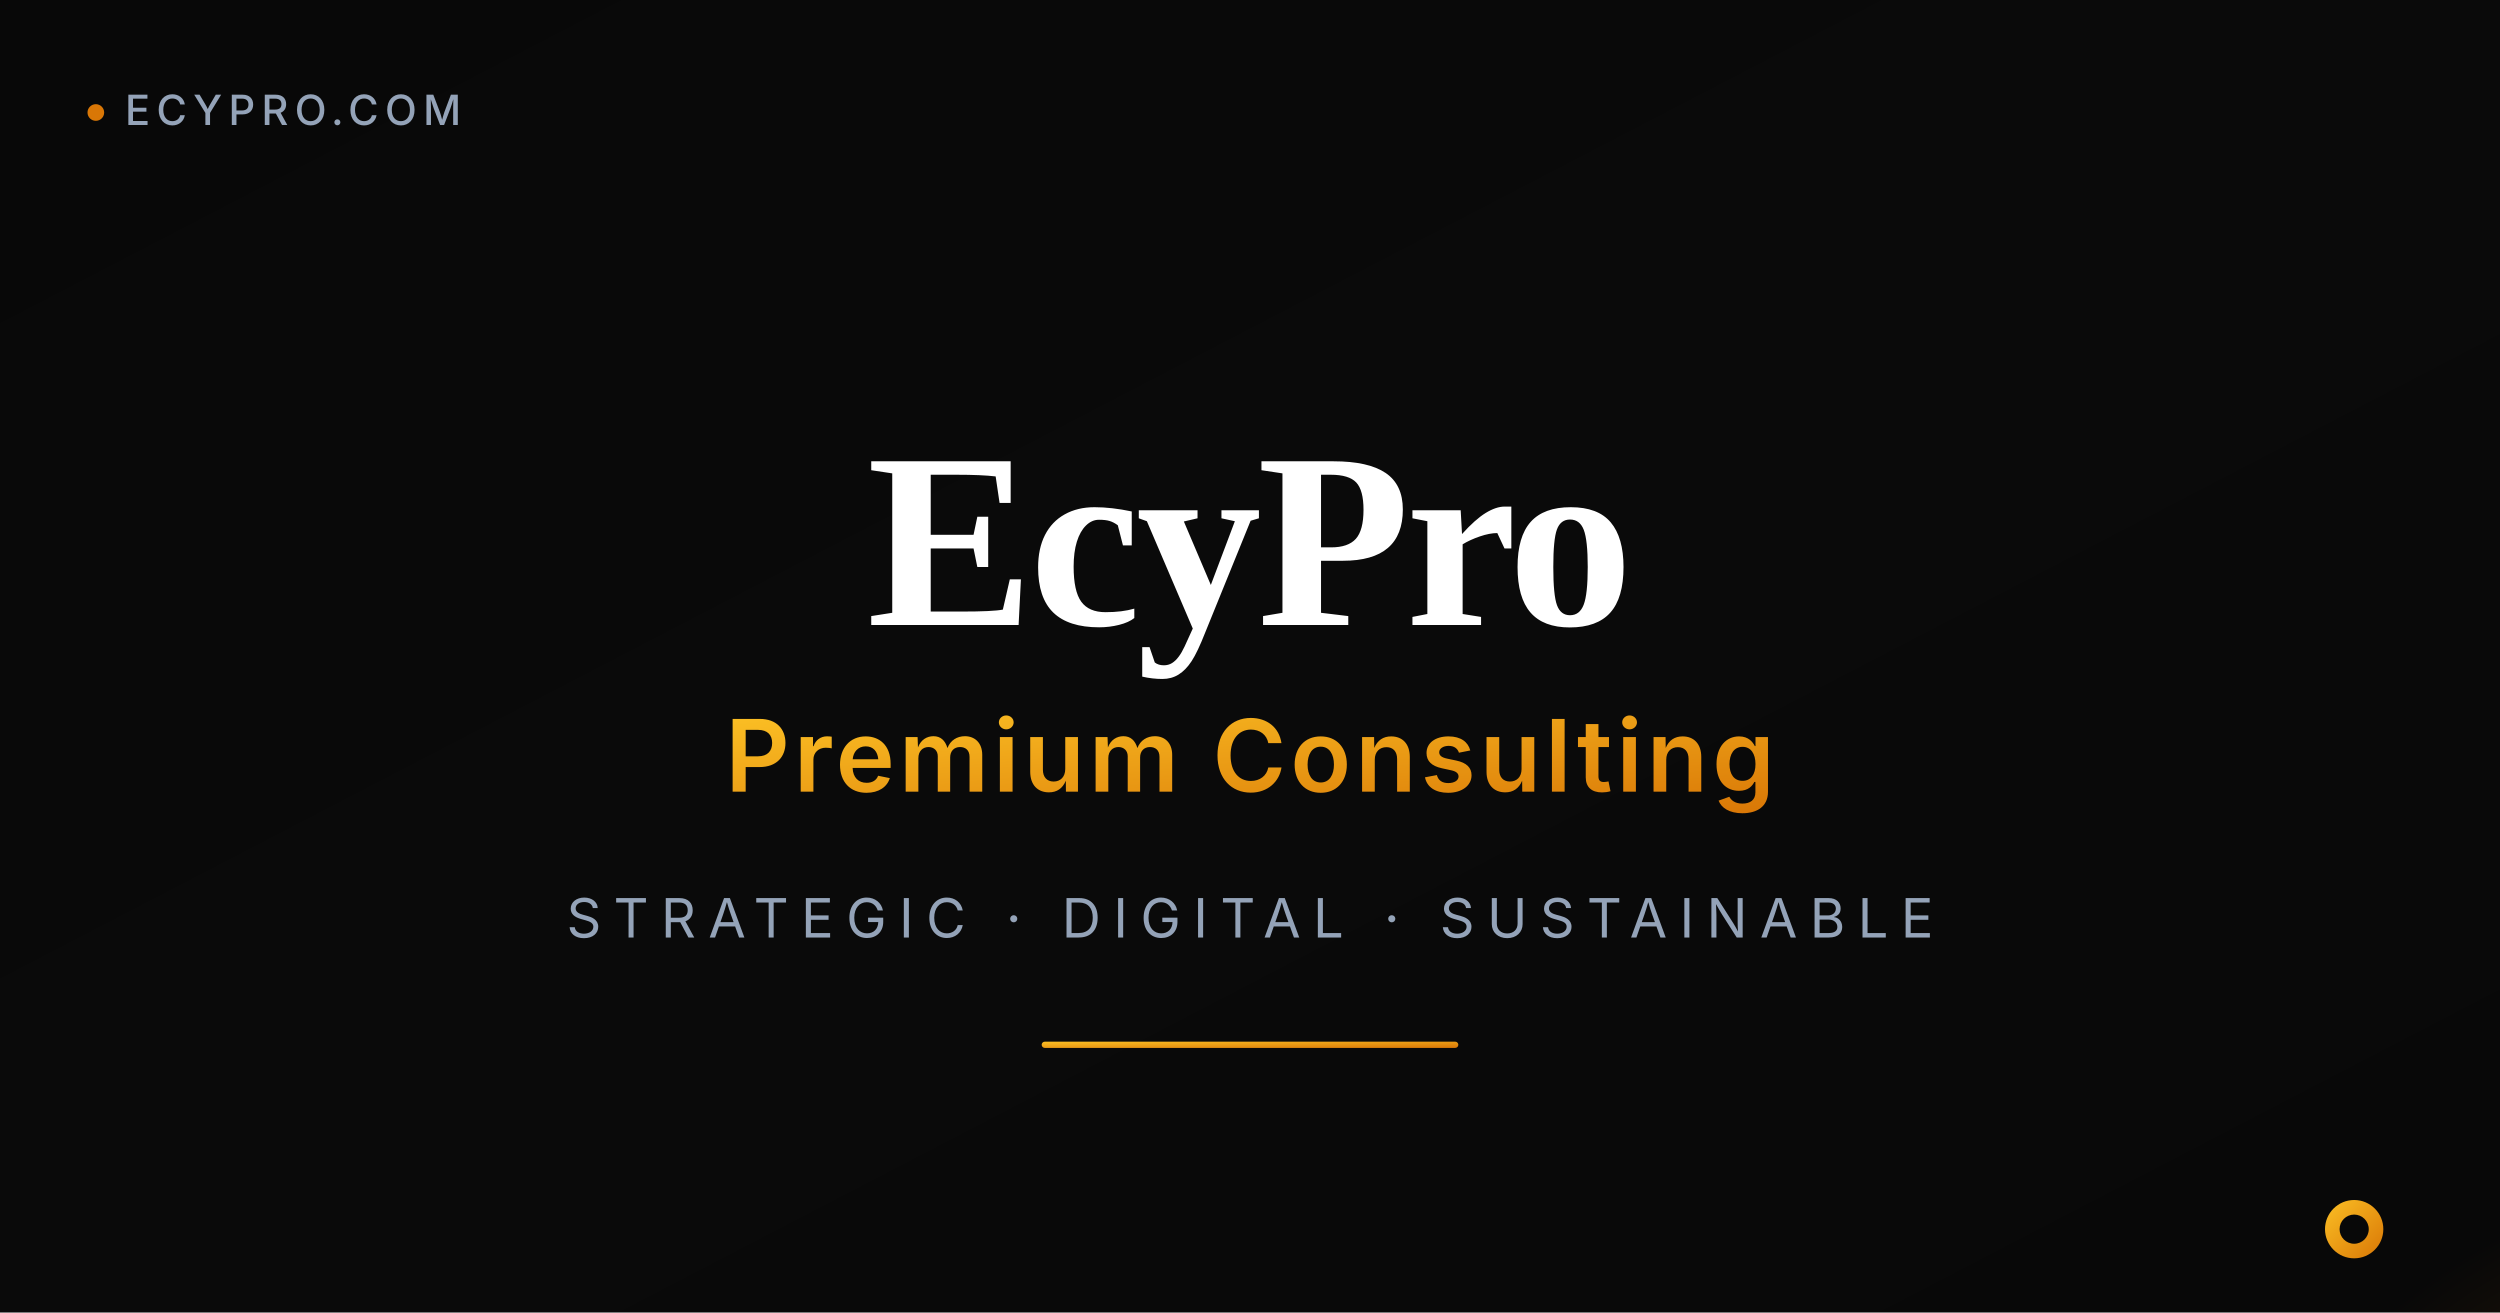
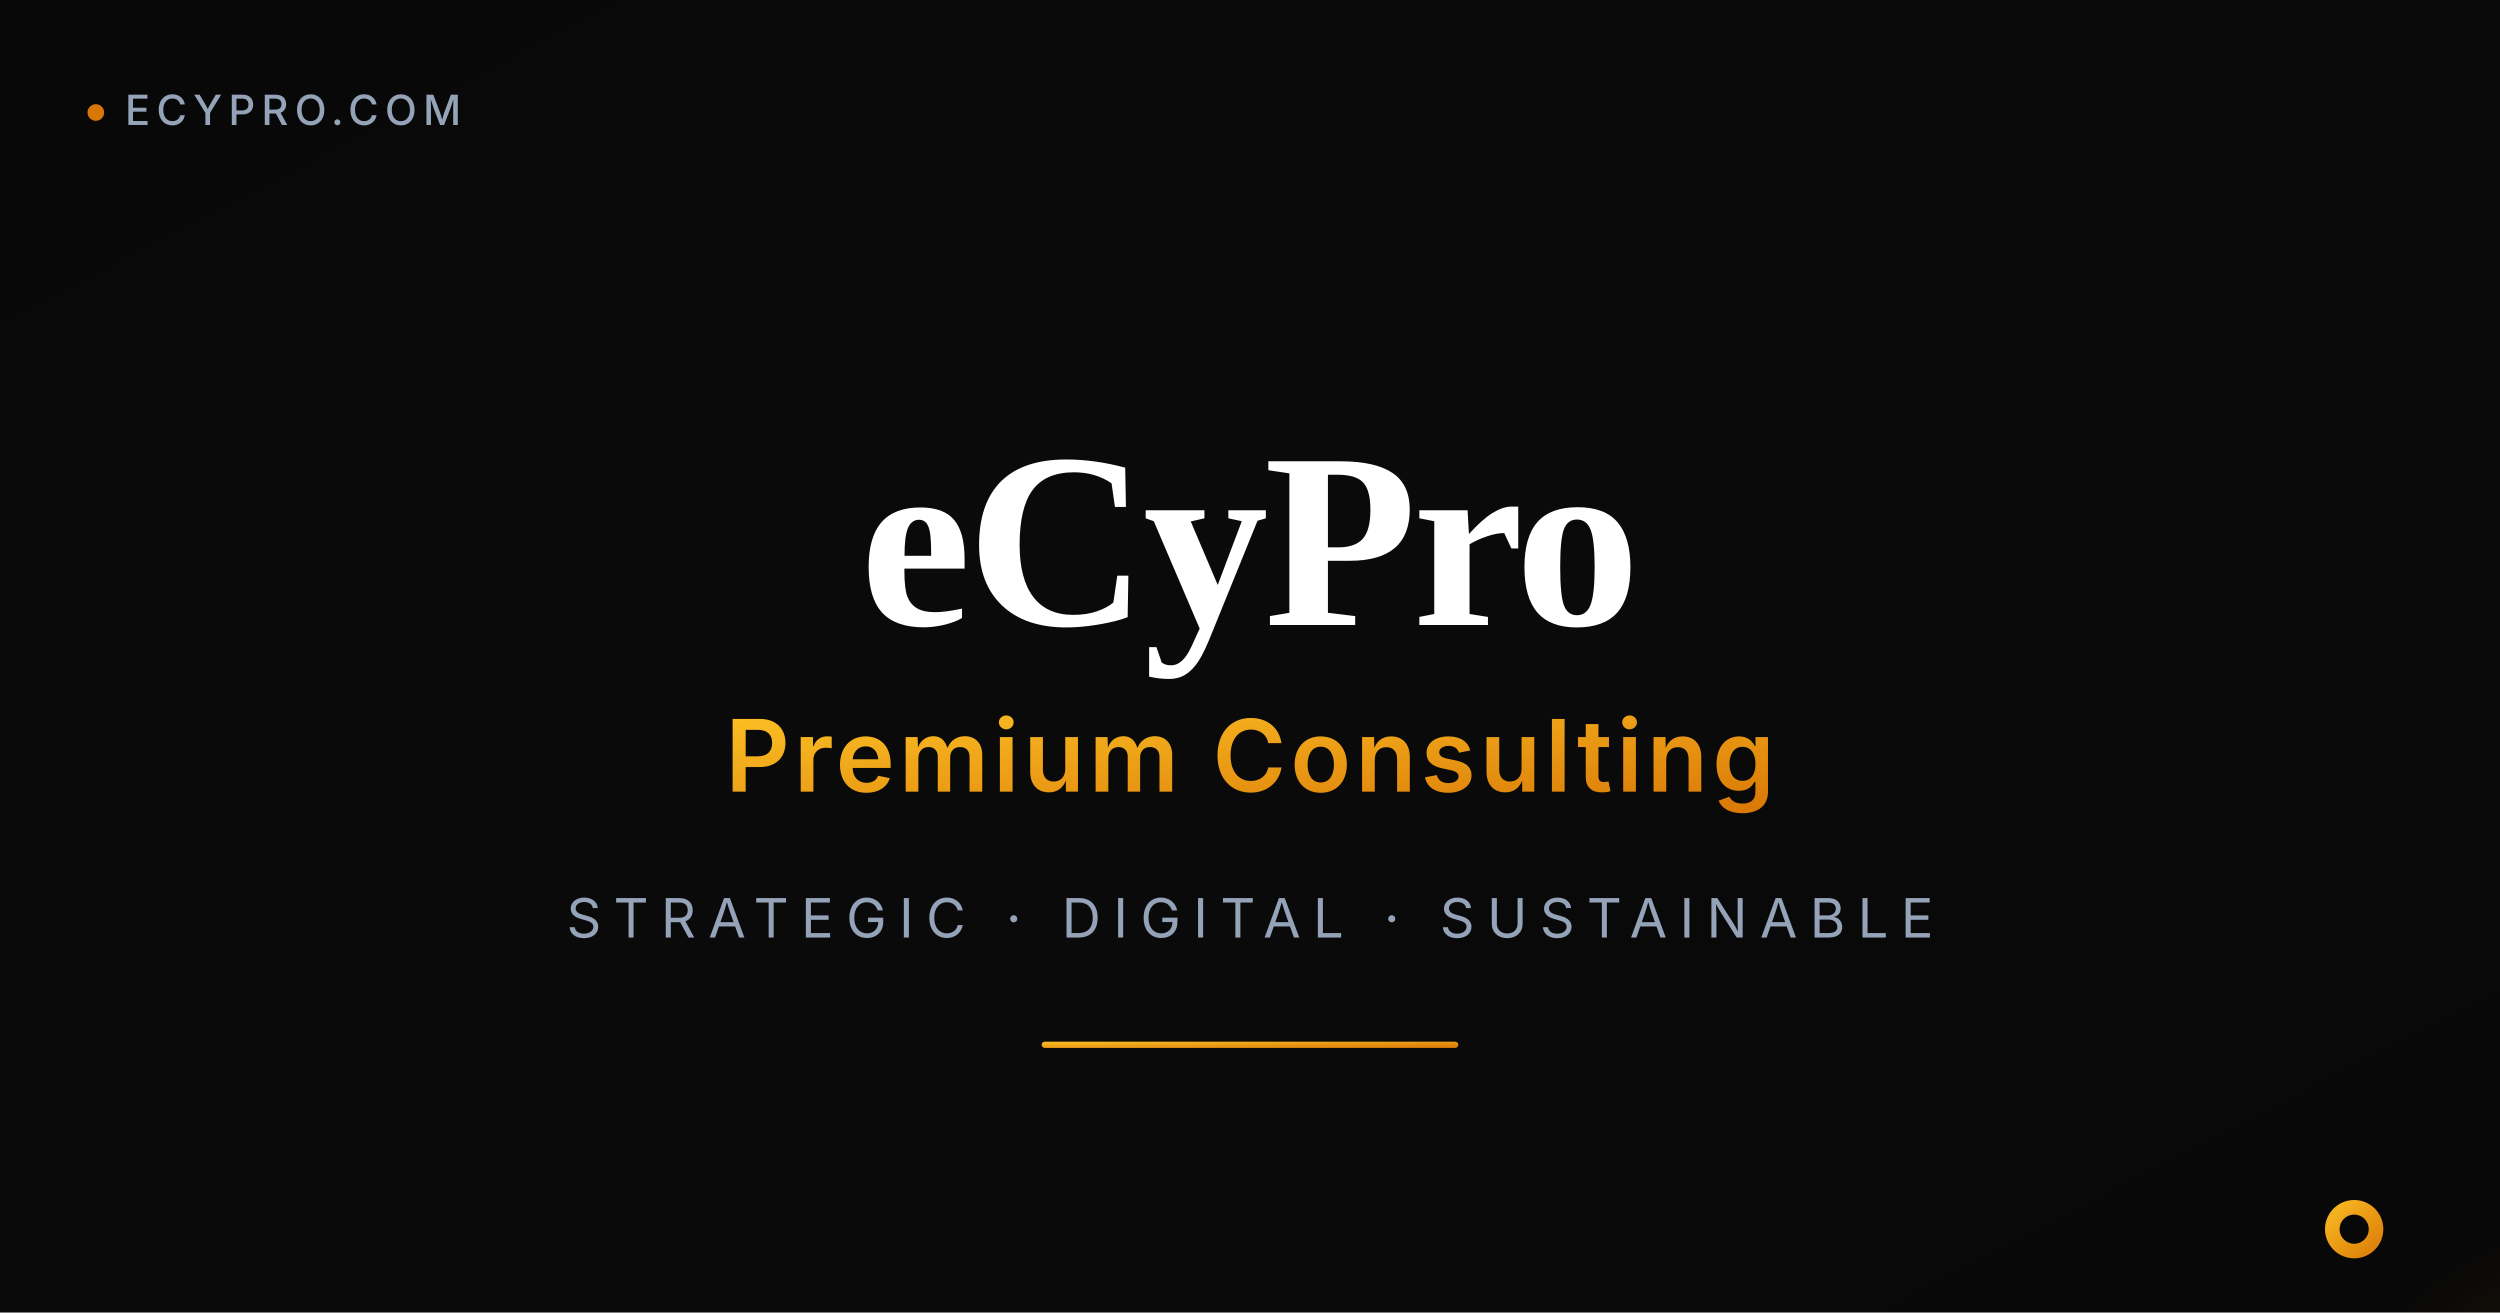
<svg xmlns="http://www.w3.org/2000/svg" width="1200" height="630" viewBox="0 0 1200 630">
  <defs>
    <linearGradient id="bg-glow" x1="0%" y1="0%" x2="100%" y2="100%">
      <stop offset="0%" stop-color="#080808" />
      <stop offset="50%" stop-color="#0a0a0a" />
      <stop offset="100%" stop-color="#080808" />
    </linearGradient>
    <linearGradient id="amber-gradient" x1="0%" y1="0%" x2="100%" y2="100%">
      <stop offset="0%" stop-color="#fbbf24" />
      <stop offset="100%" stop-color="#d97706" />
    </linearGradient>
    <radialGradient id="corner-glow" cx="100%" cy="100%" r="50%">
      <stop offset="0%" stop-color="#d97706" stop-opacity="0.35" />
      <stop offset="100%" stop-color="#d97706" stop-opacity="0" />
    </radialGradient>
  </defs>
  <rect width="1200" height="630" fill="url(#bg-glow)" />
  <circle cx="1050" cy="560" r="280" fill="url(#corner-glow)" />
  <text x="60" y="60" font-family="system-ui, -apple-system, sans-serif" font-size="20" fill="#94a3b8" font-weight="500" letter-spacing="3">ECYPRO.COM</text>
  <circle cx="46" cy="54" r="4" fill="#d97706" />
-   <text x="600" y="300" font-family="Georgia, 'Times New Roman', serif" font-size="120" font-weight="700" fill="#ffffff" text-anchor="middle" letter-spacing="-2">EcyPro</text>
+   <text x="600" y="300" font-family="Georgia, 'Times New Roman', serif" font-size="120" font-weight="700" fill="#ffffff" text-anchor="middle" letter-spacing="-2">eCyPro</text>
  <text x="600" y="380" font-family="system-ui, -apple-system, sans-serif" font-size="48" font-weight="600" fill="url(#amber-gradient)" text-anchor="middle" letter-spacing="2">Premium Consulting</text>
  <text x="600" y="450" font-family="system-ui, -apple-system, sans-serif" font-size="26" fill="#94a3b8" text-anchor="middle" letter-spacing="6">STRATEGIC · DIGITAL · SUSTAINABLE</text>
  <rect x="500" y="500" width="200" height="3" fill="url(#amber-gradient)" rx="1.5" />
  <circle cx="1130" cy="590" r="14" fill="url(#amber-gradient)" />
  <circle cx="1130" cy="590" r="7" fill="#080808" />
</svg>
